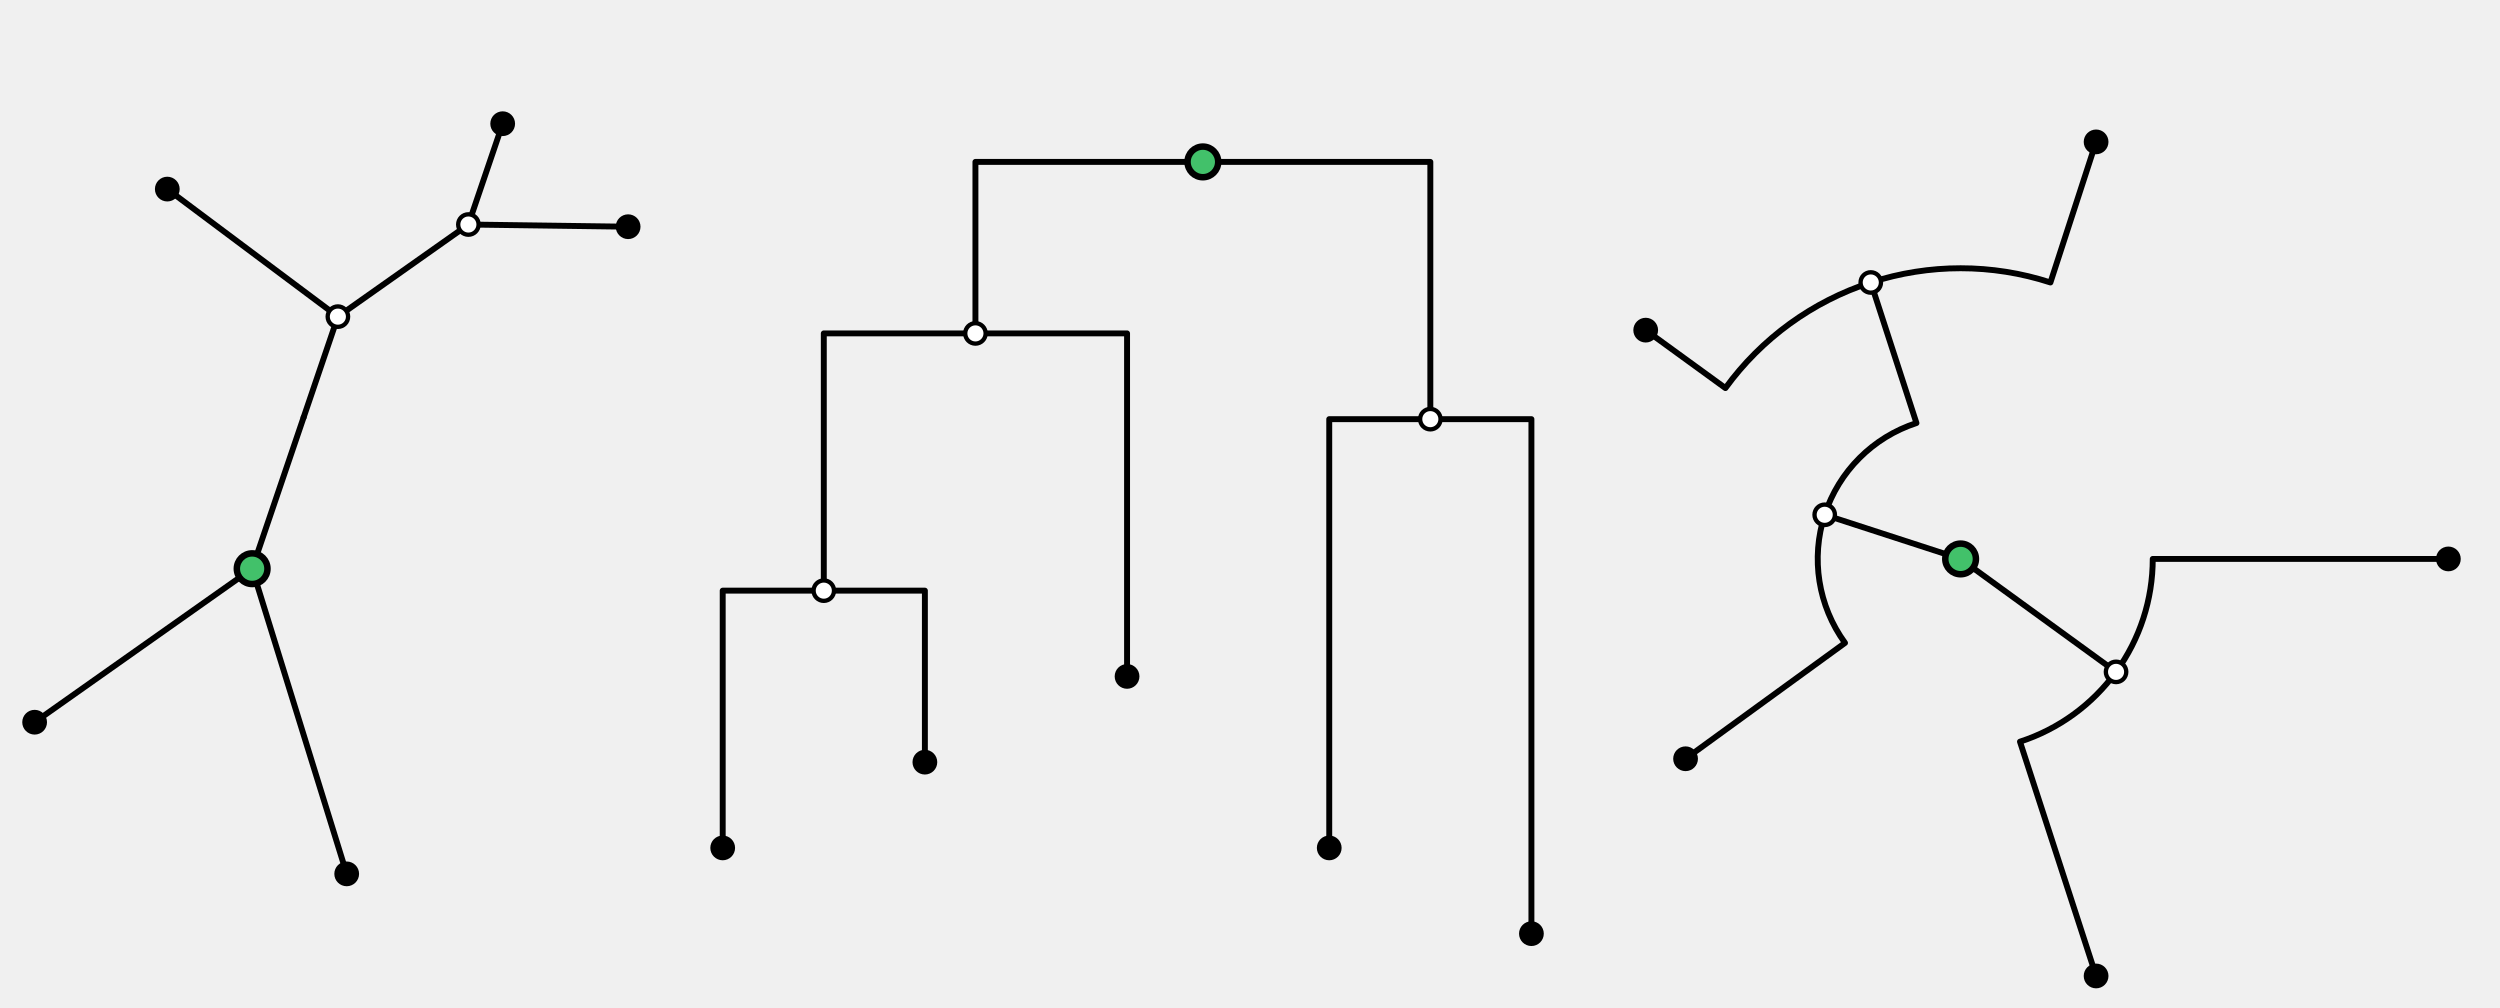
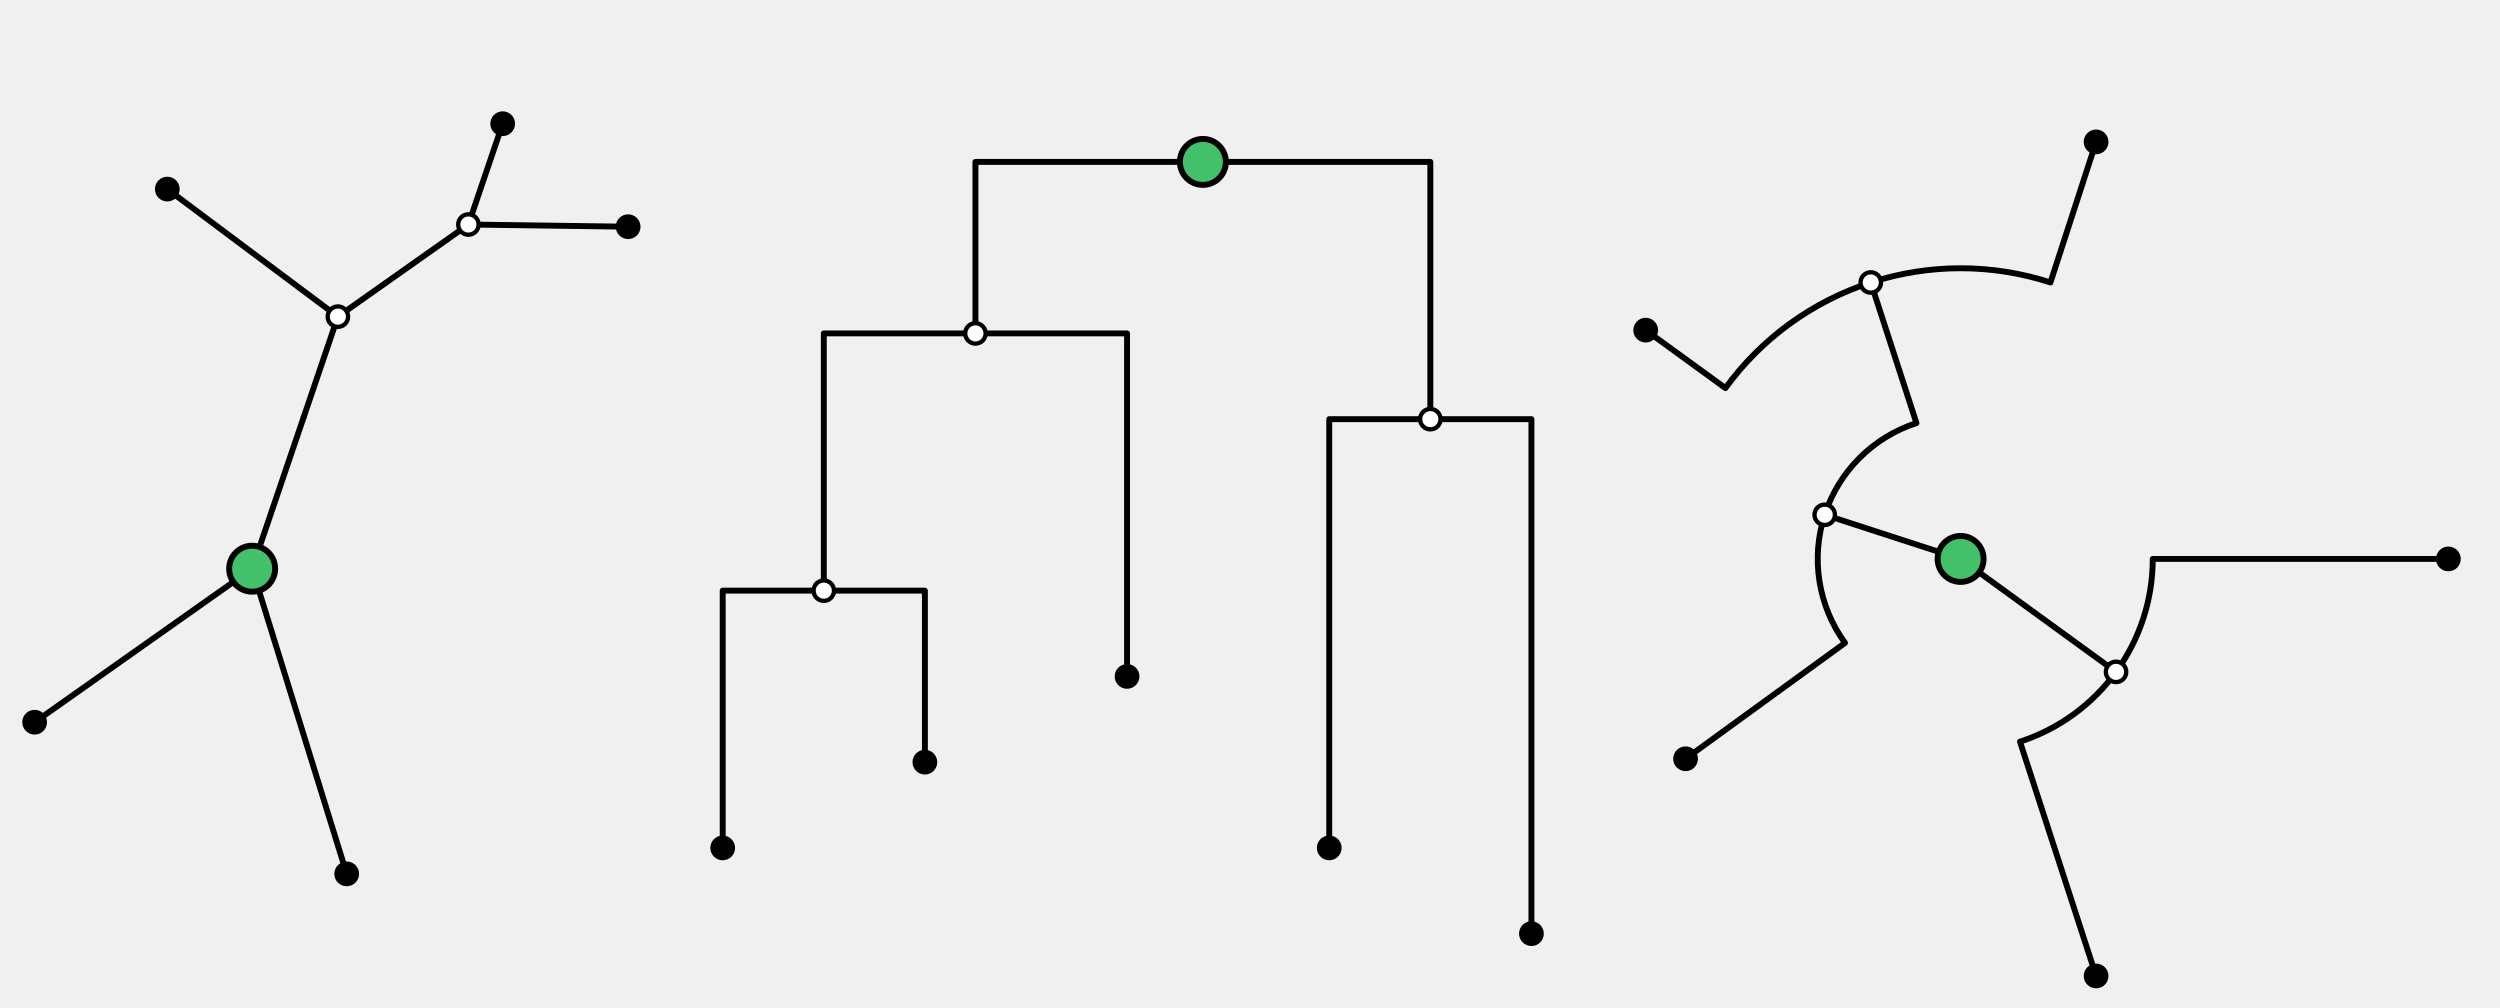
<svg xmlns="http://www.w3.org/2000/svg" width="210.964mm" height="84.984mm" viewBox="0 0 210.964 84.984" version="1.1" id="svg8">
  <defs id="defs2" />
  <g id="layer1" transform="translate(3.182549,-16.20434)">
    <g style="font-style:normal;font-weight:normal;font-size:12px;font-family:Dialog;color-interpolation:auto;fill:#000000;fill-opacity:1;stroke:#000000;stroke-width:6.466;stroke-linecap:square;stroke-linejoin:miter;stroke-miterlimit:10;stroke-dasharray:none;stroke-dashoffset:0;stroke-opacity:1;color-rendering:auto;image-rendering:auto;shape-rendering:auto;text-rendering:auto" id="g900" transform="matrix(0,0.07733004,-0.07733004,0,126.5112,-29.9798)">
      <g id="g870" style="stroke-width:6.466;stroke-miterlimit:10;stroke-dasharray:none">
        <g id="g1128" style="stroke-width:6.466;stroke-miterlimit:10;stroke-dasharray:none">
          <path id="path832" d="m 1616.066,6 h -561.437 v 110.312" style="font-size:medium;font-family:'Abyssinica SIL';fill:none;stroke-width:6.466;stroke-linecap:round;stroke-linejoin:round;stroke-miterlimit:10;stroke-dasharray:none;text-rendering:optimizeLegibility" />
          <path id="path834" d="M 1522.494,888.5 H 1241.775 V 778.188" style="font-size:medium;font-family:'Abyssinica SIL';fill:none;stroke-width:6.466;stroke-linecap:round;stroke-linejoin:round;stroke-miterlimit:10;stroke-dasharray:none;text-rendering:optimizeLegibility" />
          <path id="path836" d="M 1054.629,116.312 H 773.911 v 248.203" style="font-size:medium;font-family:'Abyssinica SIL';fill:none;stroke-width:6.466;stroke-linecap:round;stroke-linejoin:round;stroke-miterlimit:10;stroke-dasharray:none;text-rendering:optimizeLegibility" />
          <path id="path838" d="M 1335.348,447.25 H 961.056 v 165.469" style="font-size:medium;font-family:'Abyssinica SIL';fill:none;stroke-width:6.466;stroke-linecap:round;stroke-linejoin:round;stroke-miterlimit:10;stroke-dasharray:none;text-rendering:optimizeLegibility" />
          <path id="path840" d="M 1241.775,778.188 H 961.056 V 612.719" style="font-size:medium;font-family:'Abyssinica SIL';fill:none;stroke-width:6.466;stroke-linecap:round;stroke-linejoin:round;stroke-miterlimit:10;stroke-dasharray:none;text-rendering:optimizeLegibility" />
          <path id="path844" d="M 1522.494,226.625 H 1054.629 V 116.312" style="font-size:medium;font-family:'Abyssinica SIL';fill:none;stroke-width:6.466;stroke-linecap:round;stroke-linejoin:round;stroke-miterlimit:10;stroke-dasharray:none;text-rendering:optimizeLegibility" />
          <path id="path846" d="M 961.056,612.719 H 773.911 V 364.516" style="font-size:medium;font-family:'Abyssinica SIL';fill:none;stroke-width:6.466;stroke-linecap:round;stroke-linejoin:round;stroke-miterlimit:10;stroke-dasharray:none;text-rendering:optimizeLegibility" />
          <path id="path848" d="M 1428.921,667.875 H 1241.775 V 778.188" style="font-size:medium;font-family:'Abyssinica SIL';fill:none;stroke-width:6.466;stroke-linecap:round;stroke-linejoin:round;stroke-miterlimit:10;stroke-dasharray:none;text-rendering:optimizeLegibility" />
        </g>
      </g>
    </g>
    <g style="font-style:normal;font-weight:normal;font-size:12px;font-family:Dialog;color-interpolation:auto;fill:#000000;fill-opacity:1;stroke:#000000;stroke-width:6.466;stroke-linecap:square;stroke-linejoin:miter;stroke-miterlimit:10;stroke-dasharray:none;stroke-dashoffset:0;stroke-opacity:1;color-rendering:auto;image-rendering:auto;shape-rendering:auto;text-rendering:auto" id="g1047" transform="matrix(0.06193276,0.04630624,-0.04630624,0.06193276,-5.655696,-12.5266)">
      <g id="g1018" style="stroke-width:6.466;stroke-miterlimit:10;stroke-dasharray:none">
        <g id="g1000" style="font-size:10px;font-family:'Abyssinica SIL';stroke-width:6.466;stroke-linecap:round;stroke-linejoin:round;stroke-miterlimit:10;stroke-dasharray:none;text-rendering:optimizeLegibility">
          <path id="path982" d="M 750.297,886.963 840.075,610.654" style="fill:none;stroke-width:6.466;stroke-miterlimit:10;stroke-dasharray:none" />
          <path id="path984" d="M 840.075,610.654 786.208,444.869" style="fill:none;stroke-width:6.466;stroke-miterlimit:10;stroke-dasharray:none" />
          <path id="path986" d="m 768.253,58.037 35.911,110.523" style="fill:none;stroke-width:6.466;stroke-miterlimit:10;stroke-dasharray:none" />
          <path id="path988" d="M 945.189,66.1 804.164,168.56" style="fill:none;stroke-width:6.466;stroke-miterlimit:10;stroke-dasharray:none" />
          <path id="path990" d="M 1122.126,815.576 840.075,610.654" style="fill:none;stroke-width:6.466;stroke-miterlimit:10;stroke-dasharray:none" />
          <path id="path992" d="m 750.297,334.346 35.911,110.523" style="fill:none;stroke-width:6.466;stroke-miterlimit:10;stroke-dasharray:none" />
          <path id="path994" d="M 517.875,334.346 H 750.297" style="fill:none;stroke-width:6.466;stroke-miterlimit:10;stroke-dasharray:none" />
          <path id="path996" d="M 804.164,168.56 750.297,334.346" style="fill:none;stroke-width:6.466;stroke-miterlimit:10;stroke-dasharray:none" />
        </g>
      </g>
    </g>
    <flowRoot transform="matrix(0.2645833,0,0,0.2645833,48.51123,21.93279)" style="color:#000000;font-style:normal;font-weight:normal;font-size:16px;line-height:125%;font-family:'Abyssinica SIL';letter-spacing:0px;word-spacing:0px;display:inline;overflow:visible;visibility:visible;color-interpolation:auto;fill:#000000;fill-opacity:1;fill-rule:nonzero;stroke:none;stroke-width:1px;stroke-linecap:butt;stroke-linejoin:miter;stroke-miterlimit:10;stroke-dasharray:none;stroke-dashoffset:0;stroke-opacity:1;marker:none;color-rendering:auto;image-rendering:auto;shape-rendering:auto;text-rendering:optimizeLegibility;enable-background:accumulate" id="flowRoot1068" xml:space="preserve">
      <flowRegion style="font-size:16px" id="flowRegion1070">
        <rect style="font-size:16px" y="42.52" x="10" height="50" width="50" id="rect1072" />
      </flowRegion>
      <flowPara style="font-style:normal;font-variant:normal;font-weight:normal;font-stretch:normal;font-family:Ubuntu;-inkscape-font-specification:Ubuntu" id="flowPara1074">A</flowPara>
    </flowRoot>
    <flowRoot xml:space="preserve" id="flowRoot1082" style="color:#000000;font-style:normal;font-weight:normal;font-size:16px;line-height:125%;font-family:'Abyssinica SIL';letter-spacing:0px;word-spacing:0px;display:inline;overflow:visible;visibility:visible;color-interpolation:auto;fill:#000000;fill-opacity:1;fill-rule:nonzero;stroke:none;stroke-width:1px;stroke-linecap:butt;stroke-linejoin:miter;stroke-miterlimit:10;stroke-dasharray:none;stroke-dashoffset:0;stroke-opacity:1;marker:none;color-rendering:auto;image-rendering:auto;shape-rendering:auto;text-rendering:optimizeLegibility;enable-background:accumulate" transform="matrix(0.2645833,0,0,0.2645833,38.07083,11.34926)">
      <flowRegion id="flowRegion1078" style="font-size:16px">
        <rect id="rect1076" width="50" height="50" x="10" y="42.52" style="font-size:16px" />
      </flowRegion>
      <flowPara id="flowPara1080" style="font-style:normal;font-variant:normal;font-weight:normal;font-stretch:normal;font-family:Ubuntu;-inkscape-font-specification:Ubuntu">B</flowPara>
    </flowRoot>
    <flowRoot transform="matrix(0.2645833,0,0,0.2645833,4.932587,15.21354)" style="color:#000000;font-style:normal;font-weight:normal;font-size:16px;line-height:125%;font-family:'Abyssinica SIL';letter-spacing:0px;word-spacing:0px;display:inline;overflow:visible;visibility:visible;color-interpolation:auto;fill:#000000;fill-opacity:1;fill-rule:nonzero;stroke:none;stroke-width:1px;stroke-linecap:butt;stroke-linejoin:miter;stroke-miterlimit:10;stroke-dasharray:none;stroke-dashoffset:0;stroke-opacity:1;marker:none;color-rendering:auto;image-rendering:auto;shape-rendering:auto;text-rendering:optimizeLegibility;enable-background:accumulate" id="flowRoot1090" xml:space="preserve">
      <flowRegion style="font-size:16px" id="flowRegion1086">
        <rect style="font-size:16px" y="42.52" x="10" height="50" width="50" id="rect1084" />
      </flowRegion>
      <flowPara style="font-style:normal;font-variant:normal;font-weight:normal;font-stretch:normal;font-family:Ubuntu;-inkscape-font-specification:Ubuntu" id="flowPara1088">C</flowPara>
    </flowRoot>
    <flowRoot xml:space="preserve" id="flowRoot1098" style="color:#000000;font-style:normal;font-weight:normal;font-size:16px;line-height:125%;font-family:'Abyssinica SIL';letter-spacing:0px;word-spacing:0px;display:inline;overflow:visible;visibility:visible;color-interpolation:auto;fill:#000000;fill-opacity:1;fill-rule:nonzero;stroke:none;stroke-width:1px;stroke-linecap:butt;stroke-linejoin:miter;stroke-miterlimit:10;stroke-dasharray:none;stroke-dashoffset:0;stroke-opacity:1;marker:none;color-rendering:auto;image-rendering:auto;shape-rendering:auto;text-rendering:optimizeLegibility;enable-background:accumulate" transform="matrix(0.2645833,0,0,0.2645833,-5.461757,66.14584)">
      <flowRegion id="flowRegion1094" style="font-size:16px">
        <rect id="rect1092" width="50" height="50" x="10" y="42.52" style="font-size:16px" />
      </flowRegion>
      <flowPara id="flowPara1096" style="font-style:normal;font-variant:normal;font-weight:normal;font-stretch:normal;font-family:Ubuntu;-inkscape-font-specification:Ubuntu">D</flowPara>
    </flowRoot>
    <flowRoot transform="matrix(0.2645833,0,0,0.2645833,23.50067,78.99702)" style="color:#000000;font-style:normal;font-weight:normal;font-size:16px;line-height:125%;font-family:'Abyssinica SIL';letter-spacing:0px;word-spacing:0px;display:inline;overflow:visible;visibility:visible;color-interpolation:auto;fill:#000000;fill-opacity:1;fill-rule:nonzero;stroke:none;stroke-width:1px;stroke-linecap:butt;stroke-linejoin:miter;stroke-miterlimit:10;stroke-dasharray:none;stroke-dashoffset:0;stroke-opacity:1;marker:none;color-rendering:auto;image-rendering:auto;shape-rendering:auto;text-rendering:optimizeLegibility;enable-background:accumulate" id="flowRoot1106" xml:space="preserve">
      <flowRegion style="font-size:16px" id="flowRegion1102">
        <rect style="font-size:16px" y="42.52" x="10" height="50" width="50" id="rect1100" />
      </flowRegion>
      <flowPara style="font-style:normal;font-variant:normal;font-weight:normal;font-stretch:normal;font-family:Ubuntu;-inkscape-font-specification:Ubuntu" id="flowPara1104">E</flowPara>
    </flowRoot>
    <flowRoot xml:space="preserve" id="flowRoot1114" style="color:#000000;font-style:normal;font-weight:normal;font-size:16px;line-height:125%;font-family:'Abyssinica SIL';letter-spacing:0px;word-spacing:0px;display:inline;overflow:visible;visibility:visible;color-interpolation:auto;fill:#000000;fill-opacity:1;fill-rule:nonzero;stroke:none;stroke-width:1px;stroke-linecap:butt;stroke-linejoin:miter;stroke-miterlimit:10;stroke-dasharray:none;stroke-dashoffset:0;stroke-opacity:1;marker:none;color-rendering:auto;image-rendering:auto;shape-rendering:auto;text-rendering:optimizeLegibility;enable-background:accumulate" transform="matrix(0.2645833,0,0,0.2645833,53.5643,77.14389)">
      <flowRegion id="flowRegion1110" style="font-size:16px">
        <rect id="rect1108" width="50" height="50" x="10" y="42.52" style="font-size:16px" />
      </flowRegion>
      <flowPara id="flowPara1112" style="font-style:normal;font-variant:normal;font-weight:normal;font-stretch:normal;font-family:Ubuntu;-inkscape-font-specification:Ubuntu">A</flowPara>
    </flowRoot>
    <flowRoot transform="matrix(0.2645833,0,0,0.2645833,71.09271,70.03486)" style="color:#000000;font-style:normal;font-weight:normal;font-size:16px;line-height:125%;font-family:'Abyssinica SIL';letter-spacing:0px;word-spacing:0px;display:inline;overflow:visible;visibility:visible;color-interpolation:auto;fill:#000000;fill-opacity:1;fill-rule:nonzero;stroke:none;stroke-width:1px;stroke-linecap:butt;stroke-linejoin:miter;stroke-miterlimit:10;stroke-dasharray:none;stroke-dashoffset:0;stroke-opacity:1;marker:none;color-rendering:auto;image-rendering:auto;shape-rendering:auto;text-rendering:optimizeLegibility;enable-background:accumulate" id="flowRoot1122" xml:space="preserve">
      <flowRegion style="font-size:16px" id="flowRegion1118">
        <rect style="font-size:16px" y="42.52" x="10" height="50" width="50" id="rect1116" />
      </flowRegion>
      <flowPara style="font-style:normal;font-variant:normal;font-weight:normal;font-stretch:normal;font-family:Ubuntu;-inkscape-font-specification:Ubuntu" id="flowPara1120">B</flowPara>
    </flowRoot>
    <flowRoot xml:space="preserve" id="flowRoot1130" style="color:#000000;font-style:normal;font-weight:normal;font-size:16px;line-height:125%;font-family:'Abyssinica SIL';letter-spacing:0px;word-spacing:0px;display:inline;overflow:visible;visibility:visible;color-interpolation:auto;fill:#000000;fill-opacity:1;fill-rule:nonzero;stroke:none;stroke-width:1px;stroke-linecap:butt;stroke-linejoin:miter;stroke-miterlimit:10;stroke-dasharray:none;stroke-dashoffset:0;stroke-opacity:1;marker:none;color-rendering:auto;image-rendering:auto;shape-rendering:auto;text-rendering:optimizeLegibility;enable-background:accumulate" transform="matrix(0.2645833,0,0,0.2645833,87.55867,62.9506)">
      <flowRegion id="flowRegion1126" style="font-size:16px">
        <rect id="rect1124" width="50" height="50" x="10" y="42.52" style="font-size:16px" />
      </flowRegion>
      <flowPara id="flowPara1128" style="font-style:normal;font-variant:normal;font-weight:normal;font-stretch:normal;font-family:Ubuntu;-inkscape-font-specification:Ubuntu">C</flowPara>
    </flowRoot>
    <flowRoot transform="matrix(0.2645833,0,0,0.2645833,104.6998,77.1859)" style="color:#000000;font-style:normal;font-weight:normal;font-size:16px;line-height:125%;font-family:'Abyssinica SIL';letter-spacing:0px;word-spacing:0px;display:inline;overflow:visible;visibility:visible;color-interpolation:auto;fill:#000000;fill-opacity:1;fill-rule:nonzero;stroke:none;stroke-width:1px;stroke-linecap:butt;stroke-linejoin:miter;stroke-miterlimit:10;stroke-dasharray:none;stroke-dashoffset:0;stroke-opacity:1;marker:none;color-rendering:auto;image-rendering:auto;shape-rendering:auto;text-rendering:optimizeLegibility;enable-background:accumulate" id="flowRoot1138" xml:space="preserve">
      <flowRegion style="font-size:16px" id="flowRegion1134">
        <rect style="font-size:16px" y="42.52" x="10" height="50" width="50" id="rect1132" />
      </flowRegion>
      <flowPara style="font-style:normal;font-variant:normal;font-weight:normal;font-stretch:normal;font-family:Ubuntu;-inkscape-font-specification:Ubuntu" id="flowPara1136">D</flowPara>
    </flowRoot>
    <flowRoot xml:space="preserve" id="flowRoot1146" style="color:#000000;font-style:normal;font-weight:normal;font-size:16px;line-height:125%;font-family:'Abyssinica SIL';letter-spacing:0px;word-spacing:0px;display:inline;overflow:visible;visibility:visible;color-interpolation:auto;fill:#000000;fill-opacity:1;fill-rule:nonzero;stroke:none;stroke-width:1px;stroke-linecap:butt;stroke-linejoin:miter;stroke-miterlimit:10;stroke-dasharray:none;stroke-dashoffset:0;stroke-opacity:1;marker:none;color-rendering:auto;image-rendering:auto;shape-rendering:auto;text-rendering:optimizeLegibility;enable-background:accumulate" transform="matrix(0.2645833,0,0,0.2645833,122.1615,84.63635)">
      <flowRegion id="flowRegion1142" style="font-size:16px">
        <rect id="rect1140" width="50" height="50" x="10" y="42.52" style="font-size:16px" />
      </flowRegion>
      <flowPara id="flowPara1144" style="font-style:normal;font-variant:normal;font-weight:normal;font-stretch:normal;font-family:Ubuntu;-inkscape-font-specification:Ubuntu">E</flowPara>
    </flowRoot>
    <circle style="color:#000000;display:inline;overflow:visible;visibility:visible;opacity:1;fill:#000000;fill-opacity:1;fill-rule:nonzero;stroke:#000000;stroke-width:0.365;stroke-linecap:round;stroke-linejoin:round;stroke-miterlimit:10;stroke-dasharray:none;stroke-dashoffset:0;stroke-opacity:1;marker:none;enable-background:accumulate" id="path1325" cx="26.074" cy="89.946" r="0.862" />
    <circle r="0.862" cy="77.149" cx="-0.26" id="circle1329" style="color:#000000;display:inline;overflow:visible;visibility:visible;opacity:1;fill:#000000;fill-opacity:1;fill-rule:nonzero;stroke:#000000;stroke-width:0.365;stroke-linecap:round;stroke-linejoin:round;stroke-miterlimit:10;stroke-dasharray:none;stroke-dashoffset:0;stroke-opacity:1;marker:none;enable-background:accumulate" />
    <circle style="color:#000000;display:inline;overflow:visible;visibility:visible;opacity:1;fill:#000000;fill-opacity:1;fill-rule:nonzero;stroke:#000000;stroke-width:0.365;stroke-linecap:round;stroke-linejoin:round;stroke-miterlimit:10;stroke-dasharray:none;stroke-dashoffset:0;stroke-opacity:1;marker:none;enable-background:accumulate" id="circle1331" cx="10.935" cy="32.161" r="0.862" />
    <circle r="0.862" cy="26.643" cx="39.237" id="circle1333" style="color:#000000;display:inline;overflow:visible;visibility:visible;opacity:1;fill:#000000;fill-opacity:1;fill-rule:nonzero;stroke:#000000;stroke-width:0.365;stroke-linecap:round;stroke-linejoin:round;stroke-miterlimit:10;stroke-dasharray:none;stroke-dashoffset:0;stroke-opacity:1;marker:none;enable-background:accumulate" />
    <circle style="color:#000000;display:inline;overflow:visible;visibility:visible;opacity:1;fill:#000000;fill-opacity:1;fill-rule:nonzero;stroke:#000000;stroke-width:0.365;stroke-linecap:round;stroke-linejoin:round;stroke-miterlimit:10;stroke-dasharray:none;stroke-dashoffset:0;stroke-opacity:1;marker:none;enable-background:accumulate" id="circle1343" cx="49.822" cy="35.335" r="0.862" />
    <circle style="color:#000000;display:inline;overflow:visible;visibility:visible;opacity:1;fill:#ffffff;fill-opacity:1;fill-rule:nonzero;stroke:#000000;stroke-width:0.365;stroke-linecap:round;stroke-linejoin:round;stroke-miterlimit:10;stroke-dasharray:none;stroke-dashoffset:0;stroke-opacity:1;marker:none;enable-background:accumulate" id="circle1345" cx="25.33" cy="42.924" r="0.862" />
    <circle r="0.862" cy="35.151" cx="36.343" id="circle1347" style="color:#000000;display:inline;overflow:visible;visibility:visible;opacity:1;fill:#ffffff;fill-opacity:1;fill-rule:nonzero;stroke:#000000;stroke-width:0.365;stroke-linecap:round;stroke-linejoin:round;stroke-miterlimit:10;stroke-dasharray:none;stroke-dashoffset:0;stroke-opacity:1;marker:none;enable-background:accumulate" />
    <circle style="color:#000000;display:inline;overflow:visible;visibility:visible;opacity:1;fill:#ffffff;fill-opacity:1;fill-rule:nonzero;stroke:#000000;stroke-width:0.365;stroke-linecap:round;stroke-linejoin:round;stroke-miterlimit:10;stroke-dasharray:none;stroke-dashoffset:0;stroke-opacity:1;marker:none;enable-background:accumulate" id="circle1349" cx="66.334" cy="66.047" r="0.862" />
    <circle r="0.862" cy="44.339" cx="79.13" id="circle1351" style="color:#000000;display:inline;overflow:visible;visibility:visible;opacity:1;fill:#ffffff;fill-opacity:1;fill-rule:nonzero;stroke:#000000;stroke-width:0.365;stroke-linecap:round;stroke-linejoin:round;stroke-miterlimit:10;stroke-dasharray:none;stroke-dashoffset:0;stroke-opacity:1;marker:none;enable-background:accumulate" />
    <circle r="0.862" cy="51.575" cx="117.517" id="circle1355" style="color:#000000;display:inline;overflow:visible;visibility:visible;opacity:1;fill:#ffffff;fill-opacity:1;fill-rule:nonzero;stroke:#000000;stroke-width:0.365;stroke-linecap:round;stroke-linejoin:round;stroke-miterlimit:10;stroke-dasharray:none;stroke-dashoffset:0;stroke-opacity:1;marker:none;enable-background:accumulate" />
    <circle r="0.862" cy="87.755" cx="57.803" id="circle1365" style="color:#000000;display:inline;overflow:visible;visibility:visible;opacity:1;fill:#000000;fill-opacity:1;fill-rule:nonzero;stroke:#000000;stroke-width:0.365;stroke-linecap:round;stroke-linejoin:round;stroke-miterlimit:10;stroke-dasharray:none;stroke-dashoffset:0;stroke-opacity:1;marker:none;enable-background:accumulate" />
    <circle style="color:#000000;display:inline;overflow:visible;visibility:visible;opacity:1;fill:#000000;fill-opacity:1;fill-rule:nonzero;stroke:#000000;stroke-width:0.365;stroke-linecap:round;stroke-linejoin:round;stroke-miterlimit:10;stroke-dasharray:none;stroke-dashoffset:0;stroke-opacity:1;marker:none;enable-background:accumulate" id="circle1367" cx="74.864" cy="80.519" r="0.862" />
    <circle r="0.862" cy="73.283" cx="91.925" id="circle1369" style="color:#000000;display:inline;overflow:visible;visibility:visible;opacity:1;fill:#000000;fill-opacity:1;fill-rule:nonzero;stroke:#000000;stroke-width:0.365;stroke-linecap:round;stroke-linejoin:round;stroke-miterlimit:10;stroke-dasharray:none;stroke-dashoffset:0;stroke-opacity:1;marker:none;enable-background:accumulate" />
    <circle style="color:#000000;display:inline;overflow:visible;visibility:visible;opacity:1;fill:#000000;fill-opacity:1;fill-rule:nonzero;stroke:#000000;stroke-width:0.365;stroke-linecap:round;stroke-linejoin:round;stroke-miterlimit:10;stroke-dasharray:none;stroke-dashoffset:0;stroke-opacity:1;marker:none;enable-background:accumulate" id="circle1371" cx="108.986" cy="87.755" r="0.862" />
    <circle r="0.862" cy="94.991" cx="126.047" id="circle1373" style="color:#000000;display:inline;overflow:visible;visibility:visible;opacity:1;fill:#000000;fill-opacity:1;fill-rule:nonzero;stroke:#000000;stroke-width:0.365;stroke-linecap:round;stroke-linejoin:round;stroke-miterlimit:10;stroke-dasharray:none;stroke-dashoffset:0;stroke-opacity:1;marker:none;enable-background:accumulate" />
    <circle r="0" cy="98.562" cx="173.698" id="ellipse1385" style="color:#000000;display:inline;overflow:visible;visibility:visible;opacity:1;fill:#000000;fill-opacity:1;fill-rule:nonzero;stroke:#000000;stroke-width:0.365;stroke-linecap:round;stroke-linejoin:round;stroke-miterlimit:10;stroke-dasharray:none;stroke-dashoffset:0;stroke-opacity:1;marker:none;enable-background:accumulate" />
-     <circle r="1.294" cy="29.867" cx="98.323" id="circle1391" style="color:#000000;display:inline;overflow:visible;visibility:visible;opacity:1;fill:#42c16a;fill-opacity:1;fill-rule:nonzero;stroke:#000000;stroke-width:0.548;stroke-linecap:round;stroke-linejoin:round;stroke-miterlimit:10;stroke-dasharray:none;stroke-dashoffset:0;stroke-opacity:1;marker:none;enable-background:accumulate" />
+     <circle r="1.94" cy="29.867" cx="98.323" id="circle1391" style="color:#000000;display:inline;overflow:visible;visibility:visible;opacity:1;fill:#42c16a;fill-opacity:1;fill-rule:nonzero;stroke:#000000;stroke-width:0.5;stroke-linecap:round;stroke-linejoin:round;stroke-miterlimit:10;stroke-dasharray:none;stroke-dashoffset:0;stroke-opacity:1;marker:none;enable-background:accumulate" />
    <flowRoot xml:space="preserve" id="flowRoot1393" style="color:#000000;font-size:13.333px;line-height:125%;letter-spacing:0px;word-spacing:0px;display:inline;overflow:visible;visibility:visible;fill:#000000;fill-opacity:1;fill-rule:nonzero;stroke:none;stroke-width:1px;stroke-linecap:butt;stroke-linejoin:miter;stroke-opacity:1;marker:none;enable-background:accumulate" transform="matrix(0.2645833,0,0,0.2645833,2.245316,28.53066)">
      <flowRegion id="flowRegion1395">
        <rect id="rect1397" width="35.714" height="35.714" x="-20" y="-45.031" />
      </flowRegion>
      <flowPara id="flowPara1399" style="font-size:16px">(a)</flowPara>
    </flowRoot>
    <flowRoot transform="matrix(0.2645833,0,0,0.2645833,67.21942,28.53066)" style="color:#000000;font-size:13.333px;line-height:125%;letter-spacing:0px;word-spacing:0px;display:inline;overflow:visible;visibility:visible;fill:#000000;fill-opacity:1;fill-rule:nonzero;stroke:none;stroke-width:1px;stroke-linecap:butt;stroke-linejoin:miter;stroke-opacity:1;marker:none;enable-background:accumulate" id="flowRoot1407" xml:space="preserve">
      <flowRegion id="flowRegion1403">
        <rect y="-45.031" x="-20" height="35.714" width="35.714" id="rect1401" />
      </flowRegion>
      <flowPara style="font-size:16px" id="flowPara1405">(b)</flowPara>
    </flowRoot>
    <flowRoot xml:space="preserve" id="flowRoot1415" style="color:#000000;font-size:13.333px;line-height:125%;letter-spacing:0px;word-spacing:0px;display:inline;overflow:visible;visibility:visible;fill:#000000;fill-opacity:1;fill-rule:nonzero;stroke:none;stroke-width:1px;stroke-linecap:butt;stroke-linejoin:miter;stroke-opacity:1;marker:none;enable-background:accumulate" transform="matrix(0.2645833,0,0,0.2645833,139.3751,28.53066)">
      <flowRegion id="flowRegion1411">
        <rect id="rect1409" width="35.714" height="35.714" x="-20" y="-45.031" />
      </flowRegion>
      <flowPara id="flowPara1413" style="font-size:16px">(c)</flowPara>
    </flowRoot>
-     <circle r="1.294" cy="64.194" cx="18.095" id="circle1391-3" style="color:#000000;display:inline;overflow:visible;visibility:visible;opacity:1;fill:#42c16a;fill-opacity:1;fill-rule:nonzero;stroke:#000000;stroke-width:0.548;stroke-linecap:round;stroke-linejoin:round;stroke-miterlimit:10;stroke-dasharray:none;stroke-dashoffset:0;stroke-opacity:1;marker:none;enable-background:accumulate" />
+     <circle r="1.94" cy="64.194" cx="18.095" id="circle1391-3" style="color:#000000;display:inline;overflow:visible;visibility:visible;opacity:1;fill:#42c16a;fill-opacity:1;fill-rule:nonzero;stroke:#000000;stroke-width:0.5;stroke-linecap:round;stroke-linejoin:round;stroke-miterlimit:10;stroke-dasharray:none;stroke-dashoffset:0;stroke-opacity:1;marker:none;enable-background:accumulate" />
    <g transform="translate(-9.787467e-7,-1.2945446e-6)" id="g1015-3">
      <g transform="matrix(0.08475238,0,0,0.08475238,100.061,23.32499)" id="g975-6" style="font-style:normal;font-weight:normal;font-size:12px;font-family:Dialog;color-interpolation:auto;fill:#000000;fill-opacity:1;stroke:#000000;stroke-width:5.9;stroke-linecap:square;stroke-linejoin:miter;stroke-miterlimit:10;stroke-dasharray:none;stroke-dashoffset:0;stroke-opacity:1;color-rendering:auto;image-rendering:auto;shape-rendering:auto;text-rendering:auto">
        <g style="stroke-width:5.9;stroke-miterlimit:10;stroke-dasharray:none" id="g945-7">
          <g style="font-size:10px;font-family:'Abyssinica SIL';stroke-width:5.9;stroke-linecap:round;stroke-linejoin:round;stroke-miterlimit:10;stroke-dasharray:none;text-rendering:optimizeLegibility" id="g927-5">
            <path style="fill:none;stroke-width:5.9;stroke-miterlimit:10;stroke-dasharray:none" d="M 868.854,887.733 793.057,654.456 c 38.425,-12.485 71.912,-36.814 95.66,-69.501" id="path907-3" />
            <path style="fill:none;stroke-width:5.9;stroke-miterlimit:10;stroke-dasharray:none" d="m 420.405,244.706 79.375,57.669 c 35.927,-49.449 86.586,-86.255 144.716,-105.143" id="path909-5" />
            <path style="fill:none;stroke-width:5.9;stroke-miterlimit:10;stroke-dasharray:none" d="M 888.717,584.955 733.936,472.5" id="path911-6" />
            <path style="fill:none;stroke-width:5.9;stroke-miterlimit:10;stroke-dasharray:none" d="M 868.854,57.267 823.376,197.233 c -58.131,-18.888 -120.749,-18.888 -178.879,0" id="path913-2" />
            <path style="fill:none;stroke-width:5.9;stroke-miterlimit:10;stroke-dasharray:none" d="M 1219.595,472.5 H 925.256 c 0,40.403 -12.791,79.769 -36.539,112.455" id="path915-9" />
            <path style="fill:none;stroke-width:5.9;stroke-miterlimit:10;stroke-dasharray:none" d="M 598.636,428.538 733.936,472.5" id="path917-1" />
            <path style="fill:none;stroke-width:5.9;stroke-miterlimit:10;stroke-dasharray:none" d="M 460.093,671.459 618.843,556.12 c -26.767,-36.842 -34.279,-84.272 -20.207,-127.582" id="path921-7" />
            <path style="fill:none;stroke-width:5.9;stroke-miterlimit:10;stroke-dasharray:none" d="m 644.497,197.233 45.478,139.966 c -43.31,14.072 -77.266,48.028 -91.339,91.339" id="path923-0" />
          </g>
        </g>
      </g>
      <flowRoot xml:space="preserve" id="flowRoot1154-9" style="color:#000000;font-style:normal;font-weight:normal;font-size:16px;line-height:125%;font-family:'Abyssinica SIL';letter-spacing:0px;word-spacing:0px;display:inline;overflow:visible;visibility:visible;color-interpolation:auto;fill:#000000;fill-opacity:1;fill-rule:nonzero;stroke:none;stroke-width:1px;stroke-linecap:butt;stroke-linejoin:miter;stroke-miterlimit:10;stroke-dasharray:none;stroke-dashoffset:0;stroke-opacity:1;marker:none;color-rendering:auto;image-rendering:auto;shape-rendering:auto;text-rendering:optimizeLegibility;enable-background:accumulate" transform="matrix(0.2645833,0,0,0.2645833,169.6374,11.13015)">
        <flowRegion id="flowRegion1150-3" style="font-size:16px">
          <rect id="rect1148-6" width="50" height="50" x="10" y="42.52" style="font-size:16px" />
        </flowRegion>
        <flowPara id="flowPara1152-0" style="font-style:normal;font-variant:normal;font-weight:normal;font-stretch:normal;font-family:Ubuntu;-inkscape-font-specification:Ubuntu">A</flowPara>
      </flowRoot>
      <flowRoot transform="matrix(0.2645833,0,0,0.2645833,129.4653,27.57327)" style="color:#000000;font-style:normal;font-weight:normal;font-size:16px;line-height:125%;font-family:'Abyssinica SIL';letter-spacing:0px;word-spacing:0px;display:inline;overflow:visible;visibility:visible;color-interpolation:auto;fill:#000000;fill-opacity:1;fill-rule:nonzero;stroke:none;stroke-width:1px;stroke-linecap:butt;stroke-linejoin:miter;stroke-miterlimit:10;stroke-dasharray:none;stroke-dashoffset:0;stroke-opacity:1;marker:none;color-rendering:auto;image-rendering:auto;shape-rendering:auto;text-rendering:optimizeLegibility;enable-background:accumulate" id="flowRoot1162-6" xml:space="preserve">
        <flowRegion style="font-size:16px" id="flowRegion1158-2">
          <rect style="font-size:16px" y="42.52" x="10" height="50" width="50" id="rect1156-6" />
        </flowRegion>
        <flowPara style="font-style:normal;font-variant:normal;font-weight:normal;font-stretch:normal;font-family:Ubuntu;-inkscape-font-specification:Ubuntu" id="flowPara1160-1">B</flowPara>
      </flowRoot>
      <flowRoot xml:space="preserve" id="flowRoot1170-8" style="color:#000000;font-style:normal;font-weight:normal;font-size:16px;line-height:125%;font-family:'Abyssinica SIL';letter-spacing:0px;word-spacing:0px;display:inline;overflow:visible;visibility:visible;color-interpolation:auto;fill:#000000;fill-opacity:1;fill-rule:nonzero;stroke:none;stroke-width:1px;stroke-linecap:butt;stroke-linejoin:miter;stroke-miterlimit:10;stroke-dasharray:none;stroke-dashoffset:0;stroke-opacity:1;marker:none;color-rendering:auto;image-rendering:auto;shape-rendering:auto;text-rendering:optimizeLegibility;enable-background:accumulate" transform="matrix(0.2645833,0,0,0.2645833,132.3329,66.62542)">
        <flowRegion id="flowRegion1166-7" style="font-size:16px">
          <rect id="rect1164-9" width="50" height="50" x="10" y="42.52" style="font-size:16px" />
        </flowRegion>
        <flowPara id="flowPara1168-2" style="font-style:normal;font-variant:normal;font-weight:normal;font-stretch:normal;font-family:Ubuntu;-inkscape-font-specification:Ubuntu">C</flowPara>
      </flowRoot>
      <flowRoot transform="matrix(0.2645833,0,0,0.2645833,172.6969,85.30981)" style="color:#000000;font-style:normal;font-weight:normal;font-size:16px;line-height:125%;font-family:'Abyssinica SIL';letter-spacing:0px;word-spacing:0px;display:inline;overflow:visible;visibility:visible;color-interpolation:auto;fill:#000000;fill-opacity:1;fill-rule:nonzero;stroke:none;stroke-width:1px;stroke-linecap:butt;stroke-linejoin:miter;stroke-miterlimit:10;stroke-dasharray:none;stroke-dashoffset:0;stroke-opacity:1;marker:none;color-rendering:auto;image-rendering:auto;shape-rendering:auto;text-rendering:optimizeLegibility;enable-background:accumulate" id="flowRoot1178-0" xml:space="preserve">
        <flowRegion style="font-size:16px" id="flowRegion1174-2">
          <rect style="font-size:16px" y="42.52" x="10" height="50" width="50" id="rect1172-3" />
        </flowRegion>
        <flowPara style="font-style:normal;font-variant:normal;font-weight:normal;font-stretch:normal;font-family:Ubuntu;-inkscape-font-specification:Ubuntu" id="flowPara1176-7">D</flowPara>
      </flowRoot>
      <flowRoot xml:space="preserve" id="flowRoot1186-5" style="color:#000000;font-style:normal;font-weight:normal;font-size:16px;line-height:125%;font-family:'Abyssinica SIL';letter-spacing:0px;word-spacing:0px;display:inline;overflow:visible;visibility:visible;color-interpolation:auto;fill:#000000;fill-opacity:1;fill-rule:nonzero;stroke:none;stroke-width:1px;stroke-linecap:butt;stroke-linejoin:miter;stroke-miterlimit:10;stroke-dasharray:none;stroke-dashoffset:0;stroke-opacity:1;marker:none;color-rendering:auto;image-rendering:auto;shape-rendering:auto;text-rendering:optimizeLegibility;enable-background:accumulate" transform="matrix(0.2645833,0,0,0.2645833,202.3747,49.31274)">
        <flowRegion id="flowRegion1182-9" style="font-size:16px">
          <rect id="rect1180-2" width="50" height="50" x="10" y="42.52" style="font-size:16px" />
        </flowRegion>
        <flowPara id="flowPara1184-2" style="font-style:normal;font-variant:normal;font-weight:normal;font-stretch:normal;font-family:Ubuntu;-inkscape-font-specification:Ubuntu">E</flowPara>
      </flowRoot>
      <circle r="0.862" cy="40.041" cx="154.684" id="circle1357-8" style="color:#000000;display:inline;overflow:visible;visibility:visible;opacity:1;fill:#ffffff;fill-opacity:1;fill-rule:nonzero;stroke:#000000;stroke-width:0.365;stroke-linecap:round;stroke-linejoin:round;stroke-miterlimit:10;stroke-dasharray:none;stroke-dashoffset:0;stroke-opacity:1;marker:none;enable-background:accumulate" />
      <circle style="color:#000000;display:inline;overflow:visible;visibility:visible;opacity:1;fill:#ffffff;fill-opacity:1;fill-rule:nonzero;stroke:#000000;stroke-width:0.365;stroke-linecap:round;stroke-linejoin:round;stroke-miterlimit:10;stroke-dasharray:none;stroke-dashoffset:0;stroke-opacity:1;marker:none;enable-background:accumulate" id="circle1359-9" cx="150.797" cy="59.645" r="0.862" />
      <circle style="color:#000000;display:inline;overflow:visible;visibility:visible;opacity:1;fill:#ffffff;fill-opacity:1;fill-rule:nonzero;stroke:#000000;stroke-width:0.365;stroke-linecap:round;stroke-linejoin:round;stroke-miterlimit:10;stroke-dasharray:none;stroke-dashoffset:0;stroke-opacity:1;marker:none;enable-background:accumulate" id="circle1363-3" cx="175.382" cy="72.901" r="0.862" />
      <circle r="0.862" cy="80.233" cx="139.055" id="circle1375-6" style="color:#000000;display:inline;overflow:visible;visibility:visible;opacity:1;fill:#000000;fill-opacity:1;fill-rule:nonzero;stroke:#000000;stroke-width:0.365;stroke-linecap:round;stroke-linejoin:round;stroke-miterlimit:10;stroke-dasharray:none;stroke-dashoffset:0;stroke-opacity:1;marker:none;enable-background:accumulate" />
      <circle style="color:#000000;display:inline;overflow:visible;visibility:visible;opacity:1;fill:#000000;fill-opacity:1;fill-rule:nonzero;stroke:#000000;stroke-width:0.365;stroke-linecap:round;stroke-linejoin:round;stroke-miterlimit:10;stroke-dasharray:none;stroke-dashoffset:0;stroke-opacity:1;marker:none;enable-background:accumulate" id="circle1377-1" cx="135.691" cy="44.064" r="0.862" />
      <circle r="0.862" cy="28.178" cx="173.698" id="circle1379-2" style="color:#000000;display:inline;overflow:visible;visibility:visible;opacity:1;fill:#000000;fill-opacity:1;fill-rule:nonzero;stroke:#000000;stroke-width:0.365;stroke-linecap:round;stroke-linejoin:round;stroke-miterlimit:10;stroke-dasharray:none;stroke-dashoffset:0;stroke-opacity:1;marker:none;enable-background:accumulate" />
      <circle style="color:#000000;display:inline;overflow:visible;visibility:visible;opacity:1;fill:#000000;fill-opacity:1;fill-rule:nonzero;stroke:#000000;stroke-width:0.365;stroke-linecap:round;stroke-linejoin:round;stroke-miterlimit:10;stroke-dasharray:none;stroke-dashoffset:0;stroke-opacity:1;marker:none;enable-background:accumulate" id="circle1381-9" cx="203.425" cy="63.37" r="0.862" />
      <circle r="0.862" cy="98.562" cx="173.698" id="circle1383-3" style="color:#000000;display:inline;overflow:visible;visibility:visible;opacity:1;fill:#000000;fill-opacity:1;fill-rule:nonzero;stroke:#000000;stroke-width:0.365;stroke-linecap:round;stroke-linejoin:round;stroke-miterlimit:10;stroke-dasharray:none;stroke-dashoffset:0;stroke-opacity:1;marker:none;enable-background:accumulate" />
      <circle style="color:#000000;display:inline;overflow:visible;visibility:visible;opacity:1;fill:#808080;fill-opacity:1;fill-rule:nonzero;stroke:#000000;stroke-width:0.365;stroke-linecap:round;stroke-linejoin:round;stroke-miterlimit:10;stroke-dasharray:none;stroke-dashoffset:0;stroke-opacity:1;marker:none;enable-background:accumulate" id="circle1387-1" cx="162.264" cy="63.37" r="0.862" />
-       <circle r="1.294" cy="63.37" cx="162.264" id="circle1389-9" style="color:#000000;display:inline;overflow:visible;visibility:visible;opacity:1;fill:#42c16a;fill-opacity:1;fill-rule:nonzero;stroke:#000000;stroke-width:0.548;stroke-linecap:round;stroke-linejoin:round;stroke-miterlimit:10;stroke-dasharray:none;stroke-dashoffset:0;stroke-opacity:1;marker:none;enable-background:accumulate" />
+       <circle r="1.94" cy="63.37" cx="162.264" id="circle1389-9" style="color:#000000;display:inline;overflow:visible;visibility:visible;opacity:1;fill:#42c16a;fill-opacity:1;fill-rule:nonzero;stroke:#000000;stroke-width:0.5;stroke-linecap:round;stroke-linejoin:round;stroke-miterlimit:10;stroke-dasharray:none;stroke-dashoffset:0;stroke-opacity:1;marker:none;enable-background:accumulate" />
    </g>
  </g>
  <g id="layer3" style="display:none">
    <g transform="translate(3.182548,-16.20434)" id="g1015">
      <g transform="matrix(0.08475238,0,0,0.08475238,100.061,23.32499)" id="g975" style="font-style:normal;font-weight:normal;font-size:12px;font-family:Dialog;color-interpolation:auto;fill:#000000;fill-opacity:1;stroke:#000000;stroke-width:5.9;stroke-linecap:square;stroke-linejoin:miter;stroke-miterlimit:10;stroke-dasharray:none;stroke-dashoffset:0;stroke-opacity:1;color-rendering:auto;image-rendering:auto;shape-rendering:auto;text-rendering:auto">
        <g style="stroke-width:5.9;stroke-miterlimit:10;stroke-dasharray:none" id="g945">
          <g style="font-size:10px;font-family:'Abyssinica SIL';stroke-width:5.9;stroke-linecap:round;stroke-linejoin:round;stroke-miterlimit:10;stroke-dasharray:none;text-rendering:optimizeLegibility" id="g927">
            <path style="fill:none;stroke-width:5.9;stroke-miterlimit:10;stroke-dasharray:none" d="M 868.854,887.733 793.057,654.456 c 38.425,-12.485 71.912,-36.814 95.66,-69.501" id="path907" />
            <path style="fill:none;stroke-width:5.9;stroke-miterlimit:10;stroke-dasharray:none" d="m 420.405,244.706 79.375,57.669 c 35.927,-49.449 86.586,-86.255 144.716,-105.143" id="path909" />
            <path style="fill:none;stroke-width:5.9;stroke-miterlimit:10;stroke-dasharray:none" d="M 888.717,584.955 769.655,498.451 c -12.765,17.57 -36.412,23.247 -55.763,13.387" id="path911" />
            <path style="fill:none;stroke-width:5.9;stroke-miterlimit:10;stroke-dasharray:none" d="M 868.854,57.267 823.376,197.233 c -58.131,-18.888 -120.749,-18.888 -178.879,0" id="path913" />
            <path style="fill:none;stroke-width:5.9;stroke-miterlimit:10;stroke-dasharray:none" d="M 1219.595,472.5 H 925.256 c 0,40.403 -12.791,79.769 -36.539,112.455" id="path915" />
            <path style="fill:none;stroke-width:5.9;stroke-miterlimit:10;stroke-dasharray:none" d="m 598.636,428.538 93.311,30.319 c -6.711,20.654 2.595,43.122 21.946,52.982" id="path917" />
            <path style="fill:none;stroke-width:5.9;stroke-miterlimit:10;stroke-dasharray:none" d="m 733.936,472.5 -20.044,39.339" id="path919" />
            <path style="fill:none;stroke-width:5.9;stroke-miterlimit:10;stroke-dasharray:none" d="M 460.093,671.459 618.843,556.12 c -26.767,-36.842 -34.279,-84.272 -20.207,-127.582" id="path921" />
            <path style="fill:none;stroke-width:5.9;stroke-miterlimit:10;stroke-dasharray:none" d="m 644.497,197.233 45.478,139.966 c -43.31,14.072 -77.266,48.028 -91.339,91.339" id="path923" />
          </g>
        </g>
      </g>
      <flowRoot xml:space="preserve" id="flowRoot1154" style="color:#000000;font-style:normal;font-weight:normal;font-size:16px;line-height:125%;font-family:'Abyssinica SIL';letter-spacing:0px;word-spacing:0px;display:inline;overflow:visible;visibility:visible;color-interpolation:auto;fill:#000000;fill-opacity:1;fill-rule:nonzero;stroke:none;stroke-width:1px;stroke-linecap:butt;stroke-linejoin:miter;stroke-miterlimit:10;stroke-dasharray:none;stroke-dashoffset:0;stroke-opacity:1;marker:none;color-rendering:auto;image-rendering:auto;shape-rendering:auto;text-rendering:optimizeLegibility;enable-background:accumulate" transform="matrix(0.2645833,0,0,0.2645833,169.6374,11.13015)">
        <flowRegion id="flowRegion1150" style="font-size:16px">
          <rect id="rect1148" width="50" height="50" x="10" y="42.52" style="font-size:16px" />
        </flowRegion>
        <flowPara id="flowPara1152" style="font-style:normal;font-variant:normal;font-weight:normal;font-stretch:normal;font-family:Ubuntu;-inkscape-font-specification:Ubuntu">A</flowPara>
      </flowRoot>
      <flowRoot transform="matrix(0.2645833,0,0,0.2645833,129.4653,27.57327)" style="color:#000000;font-style:normal;font-weight:normal;font-size:16px;line-height:125%;font-family:'Abyssinica SIL';letter-spacing:0px;word-spacing:0px;display:inline;overflow:visible;visibility:visible;color-interpolation:auto;fill:#000000;fill-opacity:1;fill-rule:nonzero;stroke:none;stroke-width:1px;stroke-linecap:butt;stroke-linejoin:miter;stroke-miterlimit:10;stroke-dasharray:none;stroke-dashoffset:0;stroke-opacity:1;marker:none;color-rendering:auto;image-rendering:auto;shape-rendering:auto;text-rendering:optimizeLegibility;enable-background:accumulate" id="flowRoot1162" xml:space="preserve">
        <flowRegion style="font-size:16px" id="flowRegion1158">
          <rect style="font-size:16px" y="42.52" x="10" height="50" width="50" id="rect1156" />
        </flowRegion>
        <flowPara style="font-style:normal;font-variant:normal;font-weight:normal;font-stretch:normal;font-family:Ubuntu;-inkscape-font-specification:Ubuntu" id="flowPara1160">B</flowPara>
      </flowRoot>
      <flowRoot xml:space="preserve" id="flowRoot1170" style="color:#000000;font-style:normal;font-weight:normal;font-size:16px;line-height:125%;font-family:'Abyssinica SIL';letter-spacing:0px;word-spacing:0px;display:inline;overflow:visible;visibility:visible;color-interpolation:auto;fill:#000000;fill-opacity:1;fill-rule:nonzero;stroke:none;stroke-width:1px;stroke-linecap:butt;stroke-linejoin:miter;stroke-miterlimit:10;stroke-dasharray:none;stroke-dashoffset:0;stroke-opacity:1;marker:none;color-rendering:auto;image-rendering:auto;shape-rendering:auto;text-rendering:optimizeLegibility;enable-background:accumulate" transform="matrix(0.2645833,0,0,0.2645833,132.3329,66.62542)">
        <flowRegion id="flowRegion1166" style="font-size:16px">
          <rect id="rect1164" width="50" height="50" x="10" y="42.52" style="font-size:16px" />
        </flowRegion>
        <flowPara id="flowPara1168" style="font-style:normal;font-variant:normal;font-weight:normal;font-stretch:normal;font-family:Ubuntu;-inkscape-font-specification:Ubuntu">C</flowPara>
      </flowRoot>
      <flowRoot transform="matrix(0.2645833,0,0,0.2645833,172.6969,85.30981)" style="color:#000000;font-style:normal;font-weight:normal;font-size:16px;line-height:125%;font-family:'Abyssinica SIL';letter-spacing:0px;word-spacing:0px;display:inline;overflow:visible;visibility:visible;color-interpolation:auto;fill:#000000;fill-opacity:1;fill-rule:nonzero;stroke:none;stroke-width:1px;stroke-linecap:butt;stroke-linejoin:miter;stroke-miterlimit:10;stroke-dasharray:none;stroke-dashoffset:0;stroke-opacity:1;marker:none;color-rendering:auto;image-rendering:auto;shape-rendering:auto;text-rendering:optimizeLegibility;enable-background:accumulate" id="flowRoot1178" xml:space="preserve">
        <flowRegion style="font-size:16px" id="flowRegion1174">
          <rect style="font-size:16px" y="42.52" x="10" height="50" width="50" id="rect1172" />
        </flowRegion>
        <flowPara style="font-style:normal;font-variant:normal;font-weight:normal;font-stretch:normal;font-family:Ubuntu;-inkscape-font-specification:Ubuntu" id="flowPara1176">D</flowPara>
      </flowRoot>
      <flowRoot xml:space="preserve" id="flowRoot1186" style="color:#000000;font-style:normal;font-weight:normal;font-size:16px;line-height:125%;font-family:'Abyssinica SIL';letter-spacing:0px;word-spacing:0px;display:inline;overflow:visible;visibility:visible;color-interpolation:auto;fill:#000000;fill-opacity:1;fill-rule:nonzero;stroke:none;stroke-width:1px;stroke-linecap:butt;stroke-linejoin:miter;stroke-miterlimit:10;stroke-dasharray:none;stroke-dashoffset:0;stroke-opacity:1;marker:none;color-rendering:auto;image-rendering:auto;shape-rendering:auto;text-rendering:optimizeLegibility;enable-background:accumulate" transform="matrix(0.2645833,0,0,0.2645833,202.3747,49.31274)">
        <flowRegion id="flowRegion1182" style="font-size:16px">
          <rect id="rect1180" width="50" height="50" x="10" y="42.52" style="font-size:16px" />
        </flowRegion>
        <flowPara id="flowPara1184" style="font-style:normal;font-variant:normal;font-weight:normal;font-stretch:normal;font-family:Ubuntu;-inkscape-font-specification:Ubuntu">E</flowPara>
      </flowRoot>
      <circle r="0.862" cy="40.041" cx="154.684" id="circle1357" style="color:#000000;display:inline;overflow:visible;visibility:visible;opacity:1;fill:#ffffff;fill-opacity:1;fill-rule:nonzero;stroke:#000000;stroke-width:0.365;stroke-linecap:round;stroke-linejoin:round;stroke-miterlimit:10;stroke-dasharray:none;stroke-dashoffset:0;stroke-opacity:1;marker:none;enable-background:accumulate" />
      <circle style="color:#000000;display:inline;overflow:visible;visibility:visible;opacity:1;fill:#ffffff;fill-opacity:1;fill-rule:nonzero;stroke:#000000;stroke-width:0.365;stroke-linecap:round;stroke-linejoin:round;stroke-miterlimit:10;stroke-dasharray:none;stroke-dashoffset:0;stroke-opacity:1;marker:none;enable-background:accumulate" id="circle1359" cx="150.797" cy="59.645" r="0.862" />
      <circle r="0.862" cy="66.705" cx="160.565" id="circle1361" style="color:#000000;display:inline;overflow:visible;visibility:visible;opacity:1;fill:#ffffff;fill-opacity:1;fill-rule:nonzero;stroke:#000000;stroke-width:0.365;stroke-linecap:round;stroke-linejoin:round;stroke-miterlimit:10;stroke-dasharray:none;stroke-dashoffset:0;stroke-opacity:1;marker:none;enable-background:accumulate" />
      <circle style="color:#000000;display:inline;overflow:visible;visibility:visible;opacity:1;fill:#ffffff;fill-opacity:1;fill-rule:nonzero;stroke:#000000;stroke-width:0.365;stroke-linecap:round;stroke-linejoin:round;stroke-miterlimit:10;stroke-dasharray:none;stroke-dashoffset:0;stroke-opacity:1;marker:none;enable-background:accumulate" id="circle1363" cx="175.382" cy="72.901" r="0.862" />
      <circle r="0.862" cy="80.233" cx="139.055" id="circle1375" style="color:#000000;display:inline;overflow:visible;visibility:visible;opacity:1;fill:#000000;fill-opacity:1;fill-rule:nonzero;stroke:#000000;stroke-width:0.365;stroke-linecap:round;stroke-linejoin:round;stroke-miterlimit:10;stroke-dasharray:none;stroke-dashoffset:0;stroke-opacity:1;marker:none;enable-background:accumulate" />
      <circle style="color:#000000;display:inline;overflow:visible;visibility:visible;opacity:1;fill:#000000;fill-opacity:1;fill-rule:nonzero;stroke:#000000;stroke-width:0.365;stroke-linecap:round;stroke-linejoin:round;stroke-miterlimit:10;stroke-dasharray:none;stroke-dashoffset:0;stroke-opacity:1;marker:none;enable-background:accumulate" id="circle1377" cx="135.691" cy="44.064" r="0.862" />
      <circle r="0.862" cy="28.178" cx="173.698" id="circle1379" style="color:#000000;display:inline;overflow:visible;visibility:visible;opacity:1;fill:#000000;fill-opacity:1;fill-rule:nonzero;stroke:#000000;stroke-width:0.365;stroke-linecap:round;stroke-linejoin:round;stroke-miterlimit:10;stroke-dasharray:none;stroke-dashoffset:0;stroke-opacity:1;marker:none;enable-background:accumulate" />
      <circle style="color:#000000;display:inline;overflow:visible;visibility:visible;opacity:1;fill:#000000;fill-opacity:1;fill-rule:nonzero;stroke:#000000;stroke-width:0.365;stroke-linecap:round;stroke-linejoin:round;stroke-miterlimit:10;stroke-dasharray:none;stroke-dashoffset:0;stroke-opacity:1;marker:none;enable-background:accumulate" id="circle1381" cx="203.425" cy="63.37" r="0.862" />
      <circle r="0.862" cy="98.562" cx="173.698" id="circle1383" style="color:#000000;display:inline;overflow:visible;visibility:visible;opacity:1;fill:#000000;fill-opacity:1;fill-rule:nonzero;stroke:#000000;stroke-width:0.365;stroke-linecap:round;stroke-linejoin:round;stroke-miterlimit:10;stroke-dasharray:none;stroke-dashoffset:0;stroke-opacity:1;marker:none;enable-background:accumulate" />
      <circle style="color:#000000;display:inline;overflow:visible;visibility:visible;opacity:1;fill:#808080;fill-opacity:1;fill-rule:nonzero;stroke:#000000;stroke-width:0.365;stroke-linecap:round;stroke-linejoin:round;stroke-miterlimit:10;stroke-dasharray:none;stroke-dashoffset:0;stroke-opacity:1;marker:none;enable-background:accumulate" id="circle1387" cx="162.264" cy="63.37" r="0.862" />
      <circle r="1.294" cy="63.37" cx="162.264" id="circle1389" style="color:#000000;display:inline;overflow:visible;visibility:visible;opacity:1;fill:#42c16a;fill-opacity:1;fill-rule:nonzero;stroke:#000000;stroke-width:0.548;stroke-linecap:round;stroke-linejoin:round;stroke-miterlimit:10;stroke-dasharray:none;stroke-dashoffset:0;stroke-opacity:1;marker:none;enable-background:accumulate" />
    </g>
  </g>
</svg>
